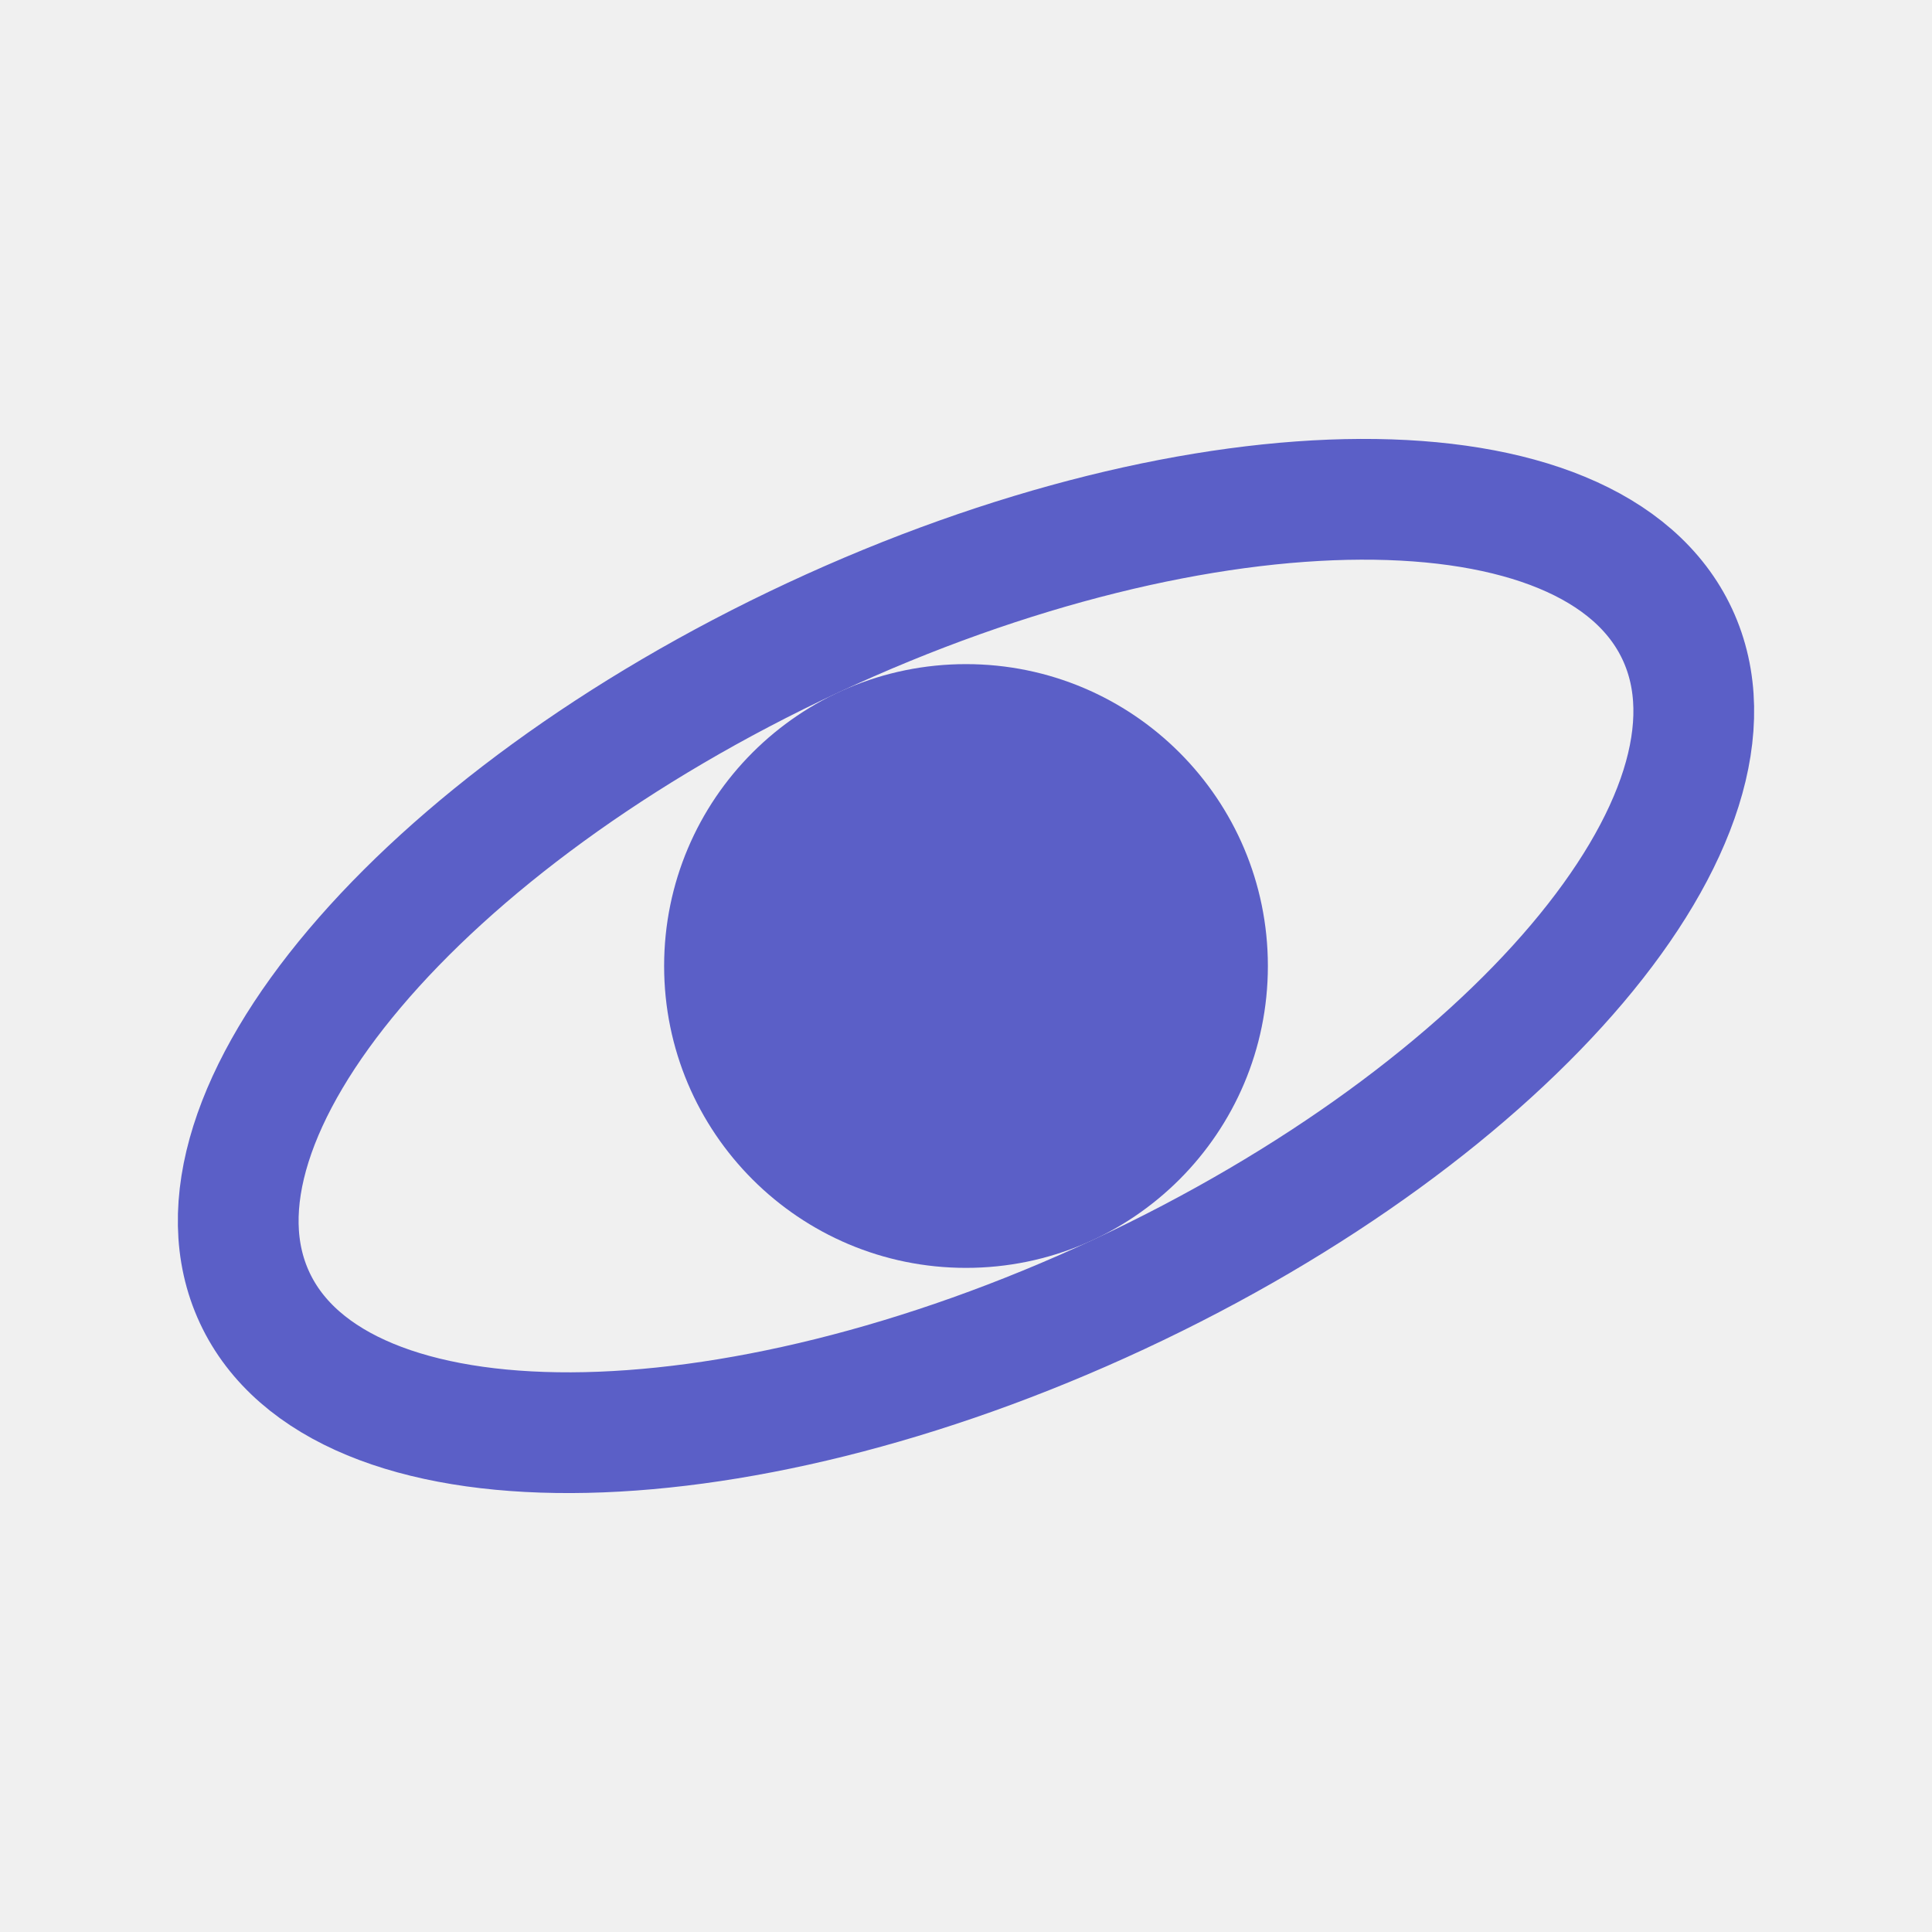
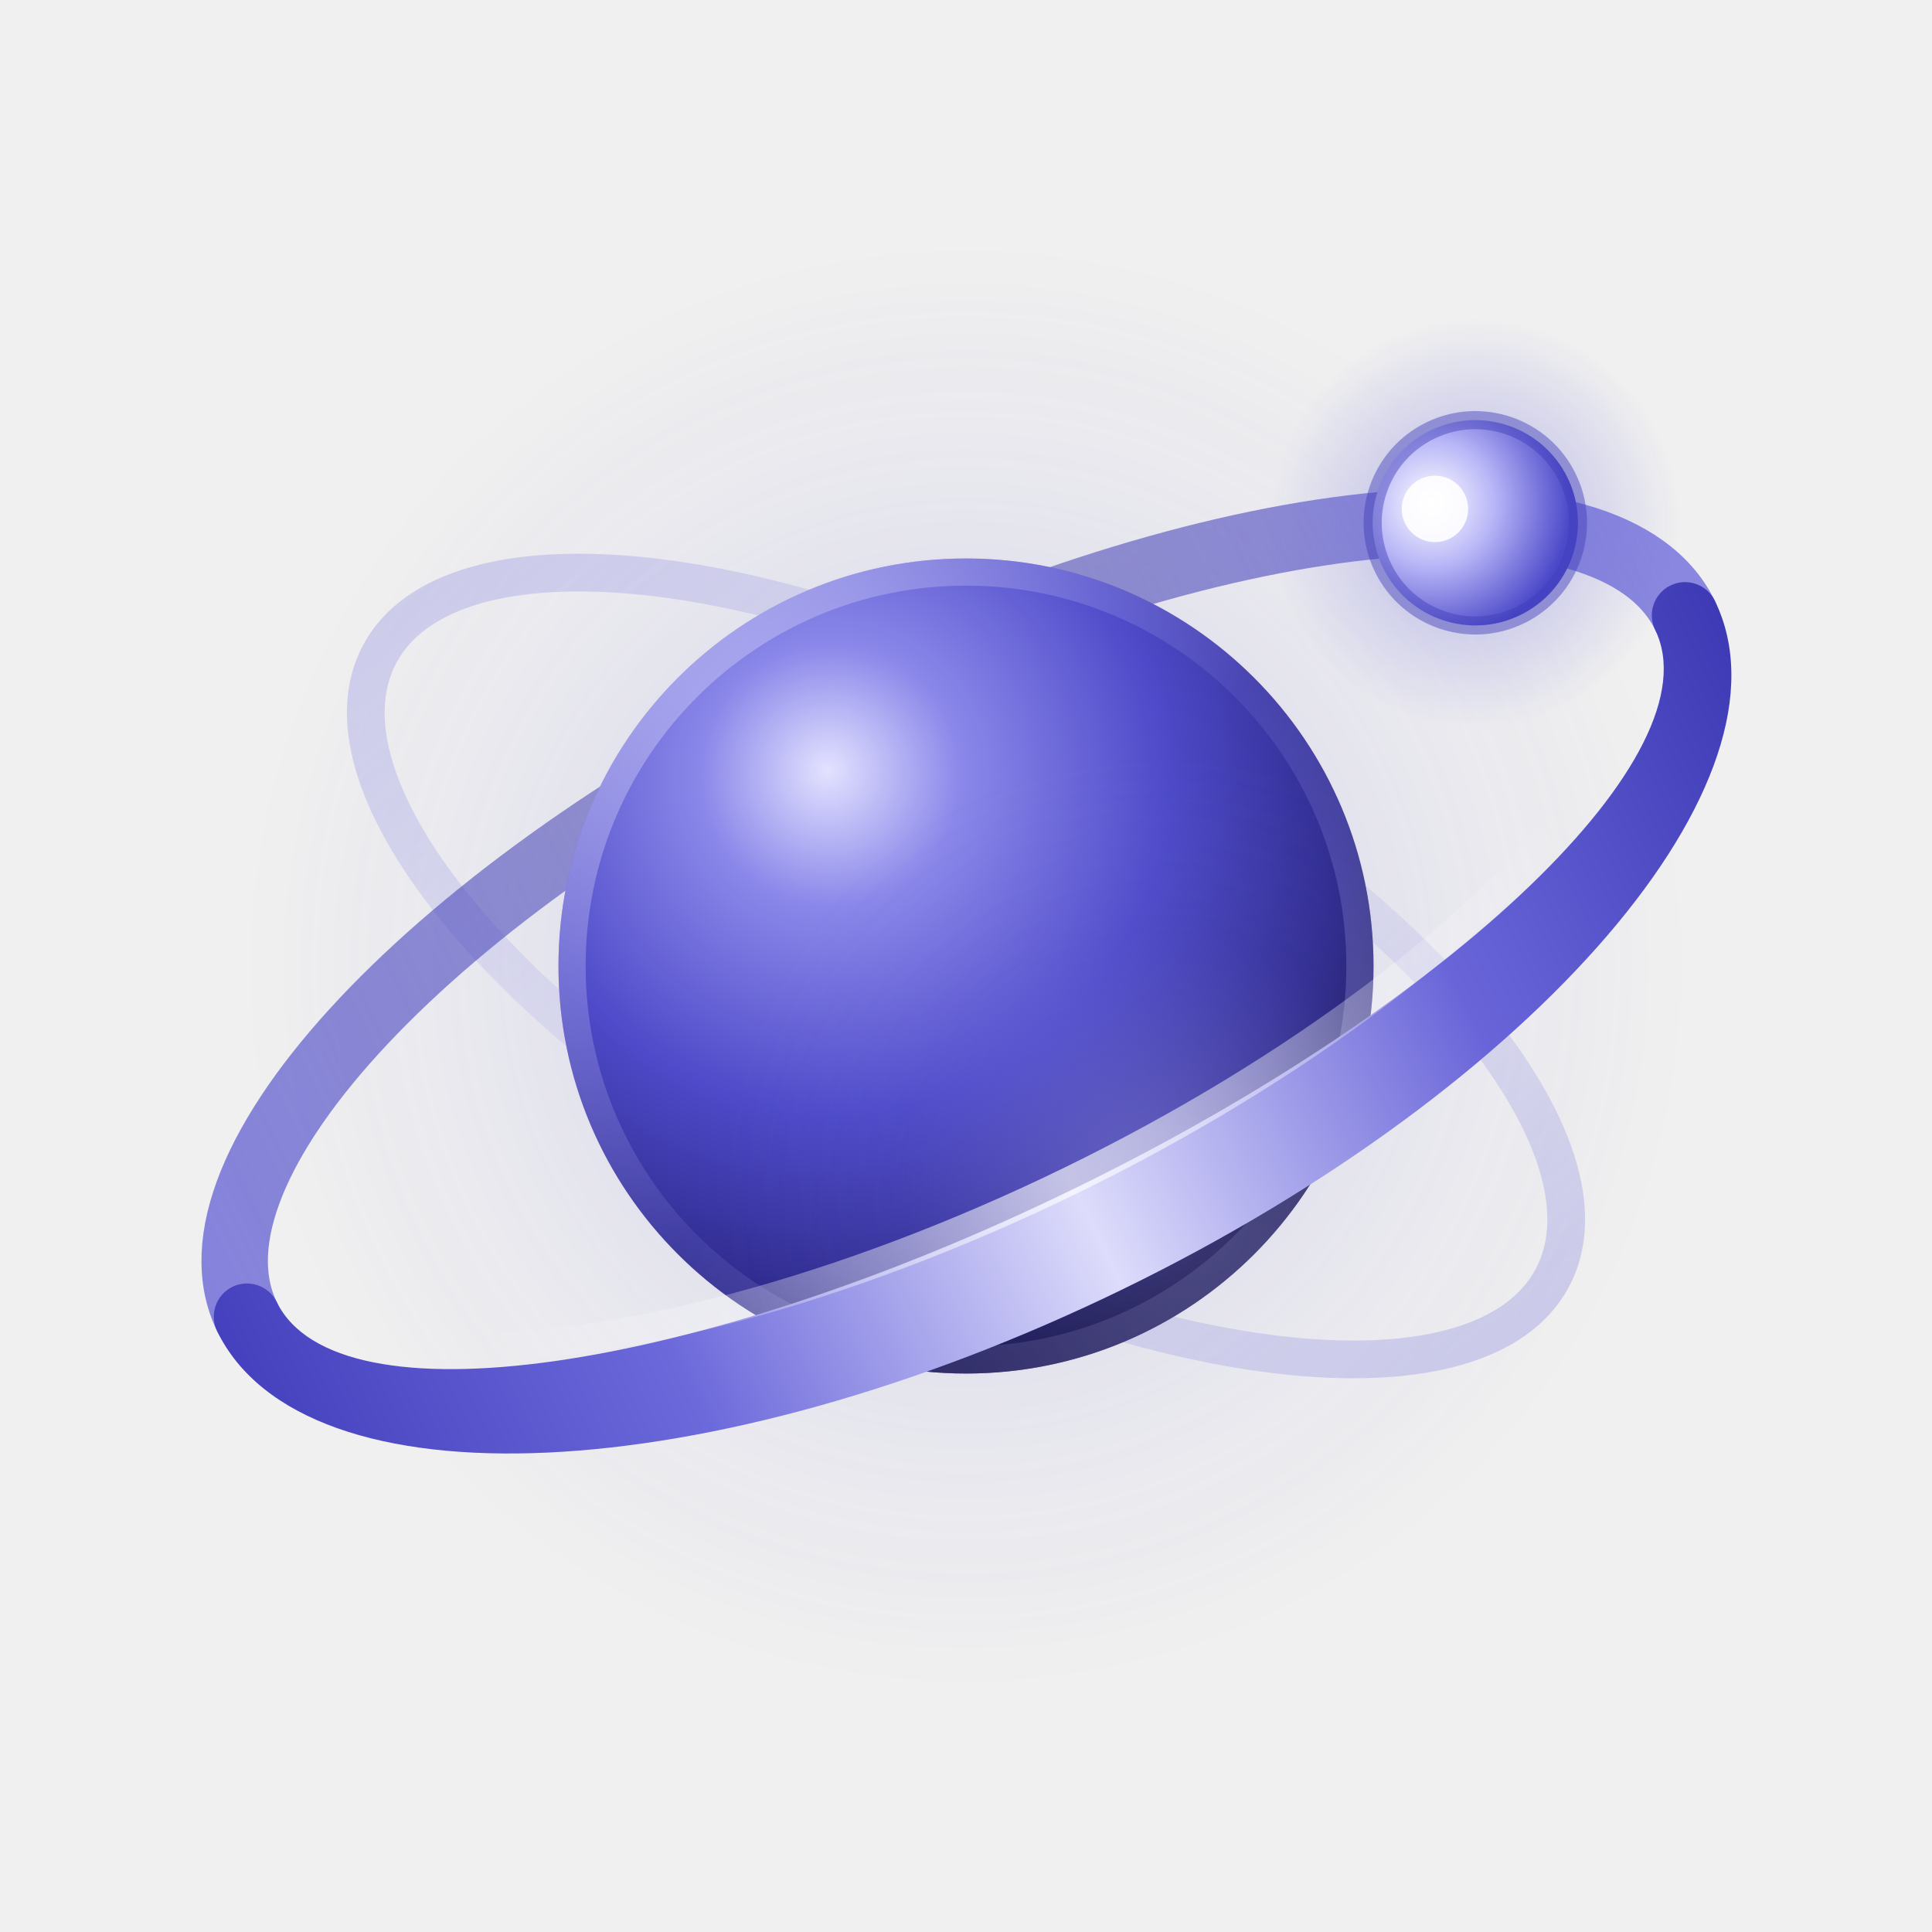
- <svg xmlns="http://www.w3.org/2000/svg" viewBox="0 0 32 32">
-   <circle cx="16" cy="16" r="5" fill="#5b5fc7" />
-   <ellipse cx="16" cy="16" rx="13" ry="6" fill="none" stroke="#5b5fc7" stroke-width="2" transform="rotate(-25 16 16)" />
+ <svg xmlns="http://www.w3.org/2000/svg" viewBox="0 0 64 64" fill="none">
+   <defs>
+     <radialGradient id="orbit-glow" cx="50%" cy="50%" r="50%">
+       <stop offset="0%" stop-color="#6c69db" stop-opacity="0.22" />
+       <stop offset="65%" stop-color="#5b58d4" stop-opacity="0.06" />
+       <stop offset="100%" stop-color="#5b58d4" stop-opacity="0" />
+     </radialGradient>
+     <radialGradient id="orbit-core" cx="35%" cy="29%" r="72%" fx="33%" fy="26%">
+       <stop offset="0%" stop-color="#e3e2ff" />
+       <stop offset="22%" stop-color="#8b88ea" />
+       <stop offset="56%" stop-color="#4e4ac9" />
+       <stop offset="86%" stop-color="#2e2a8c" />
+       <stop offset="100%" stop-color="#1d1a5e" />
+     </radialGradient>
+     <radialGradient id="orbit-rim" cx="74%" cy="78%" r="54%">
+       <stop offset="0%" stop-color="#b9b7ff" stop-opacity="0.42" />
+       <stop offset="60%" stop-color="#7d7ae1" stop-opacity="0.08" />
+       <stop offset="100%" stop-color="#7d7ae1" stop-opacity="0" />
+     </radialGradient>
+     <linearGradient id="orbit-core-stroke" x1="18" y1="18" x2="46" y2="46" gradientUnits="userSpaceOnUse">
+       <stop offset="0%" stop-color="#ffffff" stop-opacity="0.55" />
+       <stop offset="50%" stop-color="#8f8de7" stop-opacity="0.15" />
+       <stop offset="100%" stop-color="#c9c8f6" stop-opacity="0.38" />
+     </linearGradient>
+     <linearGradient id="orbit-back-arc" x1="5" y1="32" x2="59" y2="32" gradientUnits="userSpaceOnUse">
+       <stop offset="0%" stop-color="#5b58d4" stop-opacity="0.72" />
+       <stop offset="50%" stop-color="#3633a0" stop-opacity="0.45" />
+       <stop offset="100%" stop-color="#6c69db" stop-opacity="0.78" />
+     </linearGradient>
+     <linearGradient id="orbit-front-ribbon" x1="4.4" y1="36" x2="59.6" y2="36" gradientUnits="userSpaceOnUse">
+       <stop offset="0%" stop-color="#4541be" />
+       <stop offset="24%" stop-color="#6c69db" />
+       <stop offset="50%" stop-color="#dddcfb" />
+       <stop offset="76%" stop-color="#6965d9" />
+       <stop offset="100%" stop-color="#3e3ab5" />
+     </linearGradient>
+     <linearGradient id="orbit-front-sheen" x1="12" y1="39" x2="52" y2="39" gradientUnits="userSpaceOnUse">
+       <stop offset="0%" stop-color="#ffffff" stop-opacity="0" />
+       <stop offset="50%" stop-color="#ffffff" stop-opacity="0.65" />
+       <stop offset="100%" stop-color="#ffffff" stop-opacity="0" />
+     </linearGradient>
+     <linearGradient id="orbit-secondary" x1="10" y1="22" x2="54" y2="42" gradientUnits="userSpaceOnUse">
+       <stop offset="0%" stop-color="#6c69db" stop-opacity="0.3" />
+       <stop offset="50%" stop-color="#8f8de7" stop-opacity="0.08" />
+       <stop offset="100%" stop-color="#5b58d4" stop-opacity="0.28" />
+     </linearGradient>
+     <radialGradient id="orbit-sat-glow" cx="50%" cy="50%" r="50%">
+       <stop offset="0%" stop-color="#6c69db" stop-opacity="0.45" />
+       <stop offset="100%" stop-color="#6c69db" stop-opacity="0" />
+     </radialGradient>
+     <radialGradient id="orbit-sat-core" cx="35%" cy="32%" r="68%">
+       <stop offset="0%" stop-color="#ffffff" />
+       <stop offset="45%" stop-color="#b8b6f7" />
+       <stop offset="100%" stop-color="#4b48c9" />
+     </radialGradient>
+     <clipPath id="orbit-core-clip">
+       <circle cx="32" cy="32" r="13.5" />
+     </clipPath>
+   </defs>
+   <circle cx="32" cy="32" r="24" fill="url(#orbit-glow)" />
+   <ellipse cx="32" cy="32" rx="22" ry="9" stroke="url(#orbit-secondary)" stroke-width="1.25" transform="rotate(28 32 32)" />
+   <g transform="rotate(-26 32 32)">
+     <path d="M 5.5 32 A 26.5 10.05 0 0 1 58.5 32" stroke="url(#orbit-back-arc)" stroke-width="2.2" stroke-linecap="round" />
+   </g>
+   <circle cx="32" cy="32" r="13.5" fill="url(#orbit-core)" />
+   <circle cx="32" cy="32" r="13.5" fill="url(#orbit-rim)" />
+   <circle cx="32" cy="32" r="13.05" stroke="url(#orbit-core-stroke)" stroke-width="0.9" />
+   <g clip-path="url(#orbit-core-clip)">
+     <g transform="rotate(-26 32 32)">
+       <path d="M 4.4 33.8 A 27.6 11.9 0 0 0 59.6 33.8" stroke="#0d0b2e" stroke-opacity="0.34" stroke-width="3.6" />
+     </g>
+   </g>
+   <g transform="rotate(-26 32 32)">
+     <path d="M 4.4 32 A 27.6 11.9 0 0 0 59.6 32 A 1.1 1.1 0 0 0 57.4 32 A 25.4 8.2 0 0 1 6.6 32 A 1.1 1.1 0 0 0 4.4 32 Z" fill="url(#orbit-front-ribbon)" />
+     <path d="M 11 35.8 A 25.8 9.8 0 0 0 53 35.8" stroke="url(#orbit-front-sheen)" stroke-width="0.95" stroke-linecap="round" />
+     <circle cx="53.6" cy="26.2" r="6.8" fill="url(#orbit-sat-glow)" />
+     <circle cx="53.6" cy="26.2" r="3.4" fill="url(#orbit-sat-core)" stroke="#403db8" stroke-opacity="0.45" stroke-width="0.6" />
+     <circle cx="52.6" cy="25.2" r="1.1" fill="#ffffff" fill-opacity="0.9" />
+   </g>
</svg>
